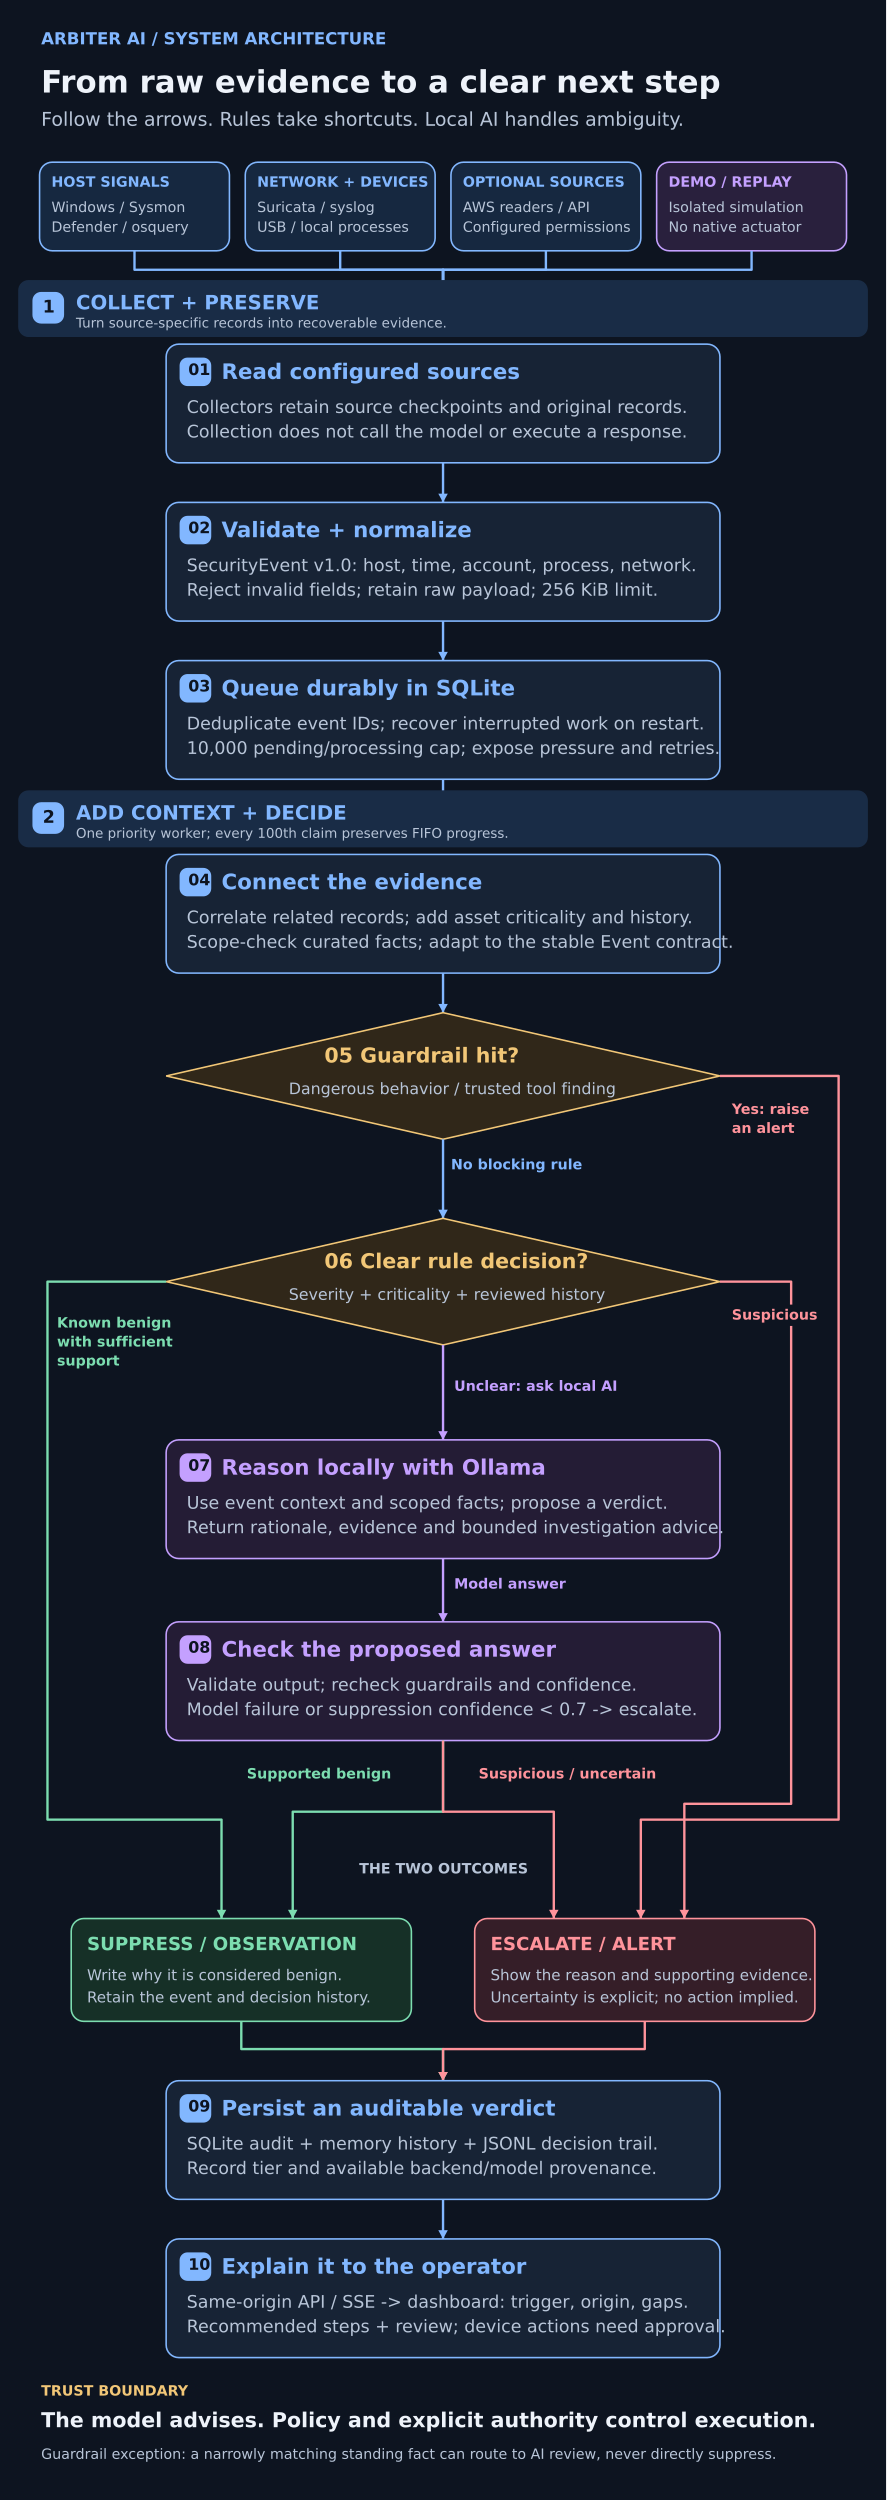
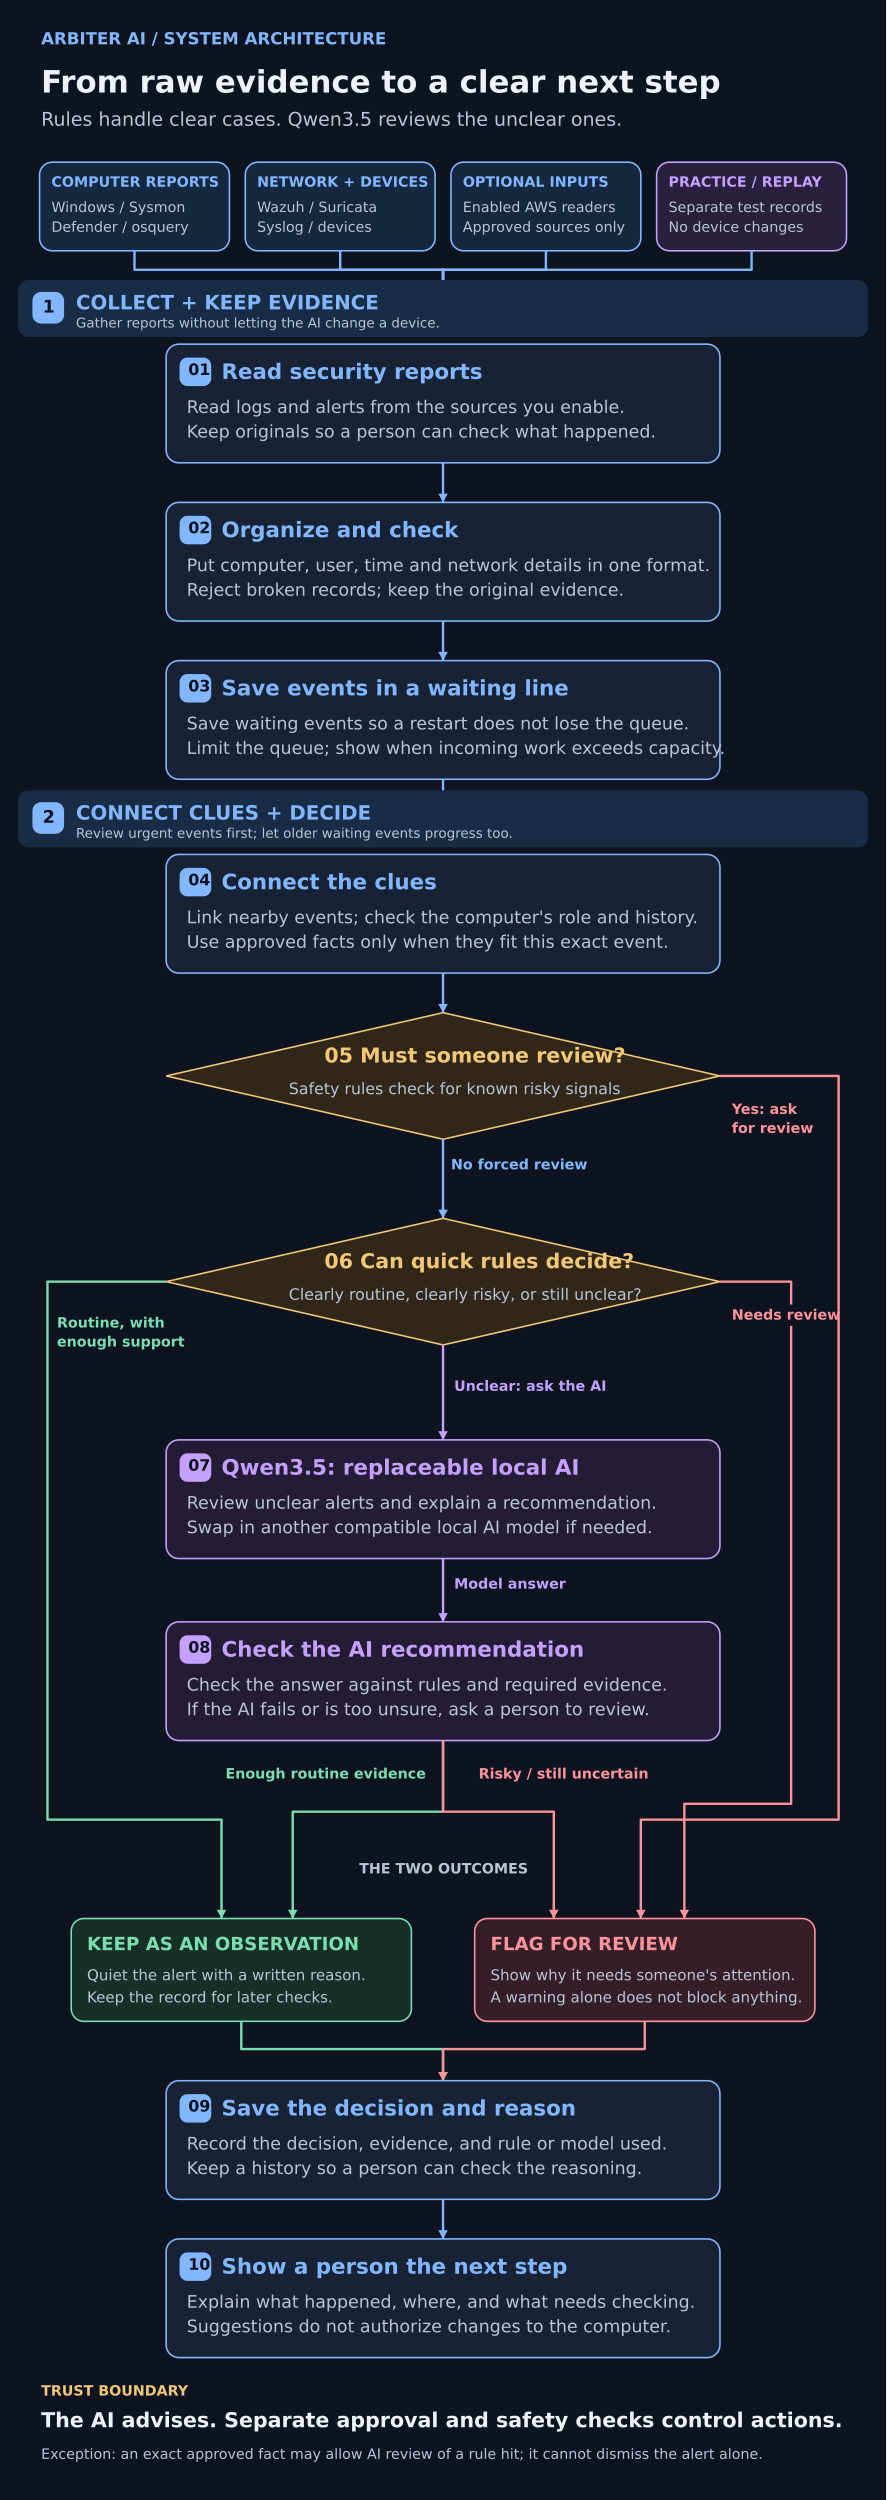
<svg xmlns="http://www.w3.org/2000/svg" width="1120" height="3160" viewBox="0 0 1120 3160" role="img" aria-labelledby="title desc">
  <rect width="1120" height="3160" fill="#0d1420" />
  <text x="52" y="56" fill="#82b7ff" font-family="Segoe UI,DejaVu Sans,sans-serif" font-size="21" font-weight="700">ARBITER AI / SYSTEM ARCHITECTURE</text>
  <text x="52" y="117" fill="#eef3fa" font-family="Segoe UI,DejaVu Sans,sans-serif" font-size="39" font-weight="700">From raw evidence to a clear next step</text>
-   <text x="52" y="159" fill="#b8c5d8" font-family="Segoe UI,DejaVu Sans,sans-serif" font-size="24" font-weight="400">Follow the arrows. Rules take shortcuts. Local AI handles ambiguity.</text>
+   <text x="52" y="159" fill="#b8c5d8" font-family="Segoe UI,DejaVu Sans,sans-serif" font-size="24" font-weight="400">Rules handle clear cases. Qwen3.5 reviews the unclear ones.</text>
  <rect x="50" y="205" width="240" height="112" rx="16" fill="#162840" stroke="#82b7ff" stroke-width="2" />
-   <text x="65" y="236" fill="#82b7ff" font-family="Segoe UI,DejaVu Sans,sans-serif" font-size="18" font-weight="700">HOST SIGNALS</text>
+   <text x="65" y="236" fill="#82b7ff" font-family="Segoe UI,DejaVu Sans,sans-serif" font-size="18" font-weight="700">COMPUTER REPORTS</text>
  <text x="65" y="268" fill="#b8c5d8" font-family="Segoe UI,DejaVu Sans,sans-serif" font-size="18" font-weight="400">Windows / Sysmon</text>
  <text x="65" y="293" fill="#b8c5d8" font-family="Segoe UI,DejaVu Sans,sans-serif" font-size="18" font-weight="400">Defender / osquery</text>
  <rect x="310" y="205" width="240" height="112" rx="16" fill="#162840" stroke="#82b7ff" stroke-width="2" />
  <text x="325" y="236" fill="#82b7ff" font-family="Segoe UI,DejaVu Sans,sans-serif" font-size="18" font-weight="700">NETWORK + DEVICES</text>
-   <text x="325" y="268" fill="#b8c5d8" font-family="Segoe UI,DejaVu Sans,sans-serif" font-size="18" font-weight="400">Suricata / syslog</text>
-   <text x="325" y="293" fill="#b8c5d8" font-family="Segoe UI,DejaVu Sans,sans-serif" font-size="18" font-weight="400">USB / local processes</text>
+   <text x="325" y="268" fill="#b8c5d8" font-family="Segoe UI,DejaVu Sans,sans-serif" font-size="18" font-weight="400">Wazuh / Suricata</text>
+   <text x="325" y="293" fill="#b8c5d8" font-family="Segoe UI,DejaVu Sans,sans-serif" font-size="18" font-weight="400">Syslog / devices</text>
  <rect x="570" y="205" width="240" height="112" rx="16" fill="#162840" stroke="#82b7ff" stroke-width="2" />
-   <text x="585" y="236" fill="#82b7ff" font-family="Segoe UI,DejaVu Sans,sans-serif" font-size="18" font-weight="700">OPTIONAL SOURCES</text>
-   <text x="585" y="268" fill="#b8c5d8" font-family="Segoe UI,DejaVu Sans,sans-serif" font-size="18" font-weight="400">AWS readers / API</text>
-   <text x="585" y="293" fill="#b8c5d8" font-family="Segoe UI,DejaVu Sans,sans-serif" font-size="18" font-weight="400">Configured permissions</text>
+   <text x="585" y="236" fill="#82b7ff" font-family="Segoe UI,DejaVu Sans,sans-serif" font-size="18" font-weight="700">OPTIONAL INPUTS</text>
+   <text x="585" y="268" fill="#b8c5d8" font-family="Segoe UI,DejaVu Sans,sans-serif" font-size="18" font-weight="400">Enabled AWS readers</text>
+   <text x="585" y="293" fill="#b8c5d8" font-family="Segoe UI,DejaVu Sans,sans-serif" font-size="18" font-weight="400">Approved sources only</text>
  <rect x="830" y="205" width="240" height="112" rx="16" fill="#29203d" stroke="#c4a0ff" stroke-width="2" />
-   <text x="845" y="236" fill="#c4a0ff" font-family="Segoe UI,DejaVu Sans,sans-serif" font-size="18" font-weight="700">DEMO / REPLAY</text>
-   <text x="845" y="268" fill="#b8c5d8" font-family="Segoe UI,DejaVu Sans,sans-serif" font-size="18" font-weight="400">Isolated simulation</text>
-   <text x="845" y="293" fill="#b8c5d8" font-family="Segoe UI,DejaVu Sans,sans-serif" font-size="18" font-weight="400">No native actuator</text>
+   <text x="845" y="236" fill="#c4a0ff" font-family="Segoe UI,DejaVu Sans,sans-serif" font-size="18" font-weight="700">PRACTICE / REPLAY</text>
+   <text x="845" y="268" fill="#b8c5d8" font-family="Segoe UI,DejaVu Sans,sans-serif" font-size="18" font-weight="400">Separate test records</text>
+   <text x="845" y="293" fill="#b8c5d8" font-family="Segoe UI,DejaVu Sans,sans-serif" font-size="18" font-weight="400">No device changes</text>
  <polyline points="170,317 170,341 560,341 560,425" fill="none" stroke="#82b7ff" stroke-width="3" stroke-linejoin="round" />
  <polygon points="560,425 554.0,414.0 566.0,414.0" fill="#82b7ff" />
  <polyline points="430,317 430,341 560,341 560,425" fill="none" stroke="#82b7ff" stroke-width="3" stroke-linejoin="round" />
  <polygon points="560,425 554.0,414.0 566.0,414.0" fill="#82b7ff" />
  <polyline points="690,317 690,341 560,341 560,425" fill="none" stroke="#82b7ff" stroke-width="3" stroke-linejoin="round" />
  <polygon points="560,425 554.0,414.0 566.0,414.0" fill="#82b7ff" />
  <polyline points="950,317 950,341 560,341 560,425" fill="none" stroke="#82b7ff" stroke-width="3" stroke-linejoin="round" />
  <polygon points="560,425 554.0,414.0 566.0,414.0" fill="#82b7ff" />
  <rect x="24" y="355" width="1072" height="70" rx="12" fill="#192c46" stroke="#192c46" stroke-width="2" />
  <rect x="42" y="370" width="38" height="38" rx="10" fill="#82b7ff" stroke="#82b7ff" stroke-width="2" />
  <text x="54" y="395" fill="#0d1420" font-family="Segoe UI,DejaVu Sans,sans-serif" font-size="22" font-weight="700">1</text>
-   <text x="96" y="391" fill="#82b7ff" font-family="Segoe UI,DejaVu Sans,sans-serif" font-size="25" font-weight="700">COLLECT + PRESERVE</text>
-   <text x="96" y="414" fill="#b8c5d8" font-family="Segoe UI,DejaVu Sans,sans-serif" font-size="17" font-weight="400">Turn source-specific records into recoverable evidence.</text>
+   <text x="96" y="391" fill="#82b7ff" font-family="Segoe UI,DejaVu Sans,sans-serif" font-size="25" font-weight="700">COLLECT + KEEP EVIDENCE</text>
+   <text x="96" y="414" fill="#b8c5d8" font-family="Segoe UI,DejaVu Sans,sans-serif" font-size="17" font-weight="400">Gather reports without letting the AI change a device.</text>
  <rect x="210" y="435" width="700" height="150" rx="16" fill="#172335" stroke="#82b7ff" stroke-width="2" />
  <rect x="228" y="453" width="38" height="34" rx="9" fill="#82b7ff" stroke="#82b7ff" stroke-width="2" />
  <text x="238" y="474" fill="#0d1420" font-family="Segoe UI,DejaVu Sans,sans-serif" font-size="20" font-weight="700">01</text>
-   <text x="280" y="479" fill="#82b7ff" font-family="Segoe UI,DejaVu Sans,sans-serif" font-size="27" font-weight="700">Read configured sources</text>
-   <text x="236" y="522" fill="#b8c5d8" font-family="Segoe UI,DejaVu Sans,sans-serif" font-size="22" font-weight="400">Collectors retain source checkpoints and original records.</text>
-   <text x="236" y="553" fill="#b8c5d8" font-family="Segoe UI,DejaVu Sans,sans-serif" font-size="22" font-weight="400">Collection does not call the model or execute a response.</text>
+   <text x="280" y="479" fill="#82b7ff" font-family="Segoe UI,DejaVu Sans,sans-serif" font-size="27" font-weight="700">Read security reports</text>
+   <text x="236" y="522" fill="#b8c5d8" font-family="Segoe UI,DejaVu Sans,sans-serif" font-size="22" font-weight="400">Read logs and alerts from the sources you enable.</text>
+   <text x="236" y="553" fill="#b8c5d8" font-family="Segoe UI,DejaVu Sans,sans-serif" font-size="22" font-weight="400">Keep originals so a person can check what happened.</text>
  <polyline points="560,585 560,635" fill="none" stroke="#82b7ff" stroke-width="3" stroke-linejoin="round" />
  <polygon points="560,635 554.0,624.0 566.0,624.0" fill="#82b7ff" />
  <rect x="210" y="635" width="700" height="150" rx="16" fill="#172335" stroke="#82b7ff" stroke-width="2" />
  <rect x="228" y="653" width="38" height="34" rx="9" fill="#82b7ff" stroke="#82b7ff" stroke-width="2" />
  <text x="238" y="674" fill="#0d1420" font-family="Segoe UI,DejaVu Sans,sans-serif" font-size="20" font-weight="700">02</text>
-   <text x="280" y="679" fill="#82b7ff" font-family="Segoe UI,DejaVu Sans,sans-serif" font-size="27" font-weight="700">Validate + normalize</text>
-   <text x="236" y="722" fill="#b8c5d8" font-family="Segoe UI,DejaVu Sans,sans-serif" font-size="22" font-weight="400">SecurityEvent v1.0: host, time, account, process, network.</text>
-   <text x="236" y="753" fill="#b8c5d8" font-family="Segoe UI,DejaVu Sans,sans-serif" font-size="22" font-weight="400">Reject invalid fields; retain raw payload; 256 KiB limit.</text>
+   <text x="280" y="679" fill="#82b7ff" font-family="Segoe UI,DejaVu Sans,sans-serif" font-size="27" font-weight="700">Organize and check</text>
+   <text x="236" y="722" fill="#b8c5d8" font-family="Segoe UI,DejaVu Sans,sans-serif" font-size="22" font-weight="400">Put computer, user, time and network details in one format.</text>
+   <text x="236" y="753" fill="#b8c5d8" font-family="Segoe UI,DejaVu Sans,sans-serif" font-size="22" font-weight="400">Reject broken records; keep the original evidence.</text>
  <polyline points="560,785 560,835" fill="none" stroke="#82b7ff" stroke-width="3" stroke-linejoin="round" />
  <polygon points="560,835 554.0,824.0 566.0,824.0" fill="#82b7ff" />
  <rect x="210" y="835" width="700" height="150" rx="16" fill="#172335" stroke="#82b7ff" stroke-width="2" />
  <rect x="228" y="853" width="38" height="34" rx="9" fill="#82b7ff" stroke="#82b7ff" stroke-width="2" />
  <text x="238" y="874" fill="#0d1420" font-family="Segoe UI,DejaVu Sans,sans-serif" font-size="20" font-weight="700">03</text>
-   <text x="280" y="879" fill="#82b7ff" font-family="Segoe UI,DejaVu Sans,sans-serif" font-size="27" font-weight="700">Queue durably in SQLite</text>
-   <text x="236" y="922" fill="#b8c5d8" font-family="Segoe UI,DejaVu Sans,sans-serif" font-size="22" font-weight="400">Deduplicate event IDs; recover interrupted work on restart.</text>
-   <text x="236" y="953" fill="#b8c5d8" font-family="Segoe UI,DejaVu Sans,sans-serif" font-size="22" font-weight="400">10,000 pending/processing cap; expose pressure and retries.</text>
+   <text x="280" y="879" fill="#82b7ff" font-family="Segoe UI,DejaVu Sans,sans-serif" font-size="27" font-weight="700">Save events in a waiting line</text>
+   <text x="236" y="922" fill="#b8c5d8" font-family="Segoe UI,DejaVu Sans,sans-serif" font-size="22" font-weight="400">Save waiting events so a restart does not lose the queue.</text>
+   <text x="236" y="953" fill="#b8c5d8" font-family="Segoe UI,DejaVu Sans,sans-serif" font-size="22" font-weight="400">Limit the queue; show when incoming work exceeds capacity.</text>
  <polyline points="560,985 560,1055" fill="none" stroke="#82b7ff" stroke-width="3" stroke-linejoin="round" />
  <polygon points="560,1055 554.0,1044.0 566.0,1044.0" fill="#82b7ff" />
  <rect x="24" y="1000" width="1072" height="70" rx="12" fill="#192c46" stroke="#192c46" stroke-width="2" />
  <rect x="42" y="1015" width="38" height="38" rx="10" fill="#82b7ff" stroke="#82b7ff" stroke-width="2" />
  <text x="54" y="1040" fill="#0d1420" font-family="Segoe UI,DejaVu Sans,sans-serif" font-size="22" font-weight="700">2</text>
-   <text x="96" y="1036" fill="#82b7ff" font-family="Segoe UI,DejaVu Sans,sans-serif" font-size="25" font-weight="700">ADD CONTEXT + DECIDE</text>
-   <text x="96" y="1059" fill="#b8c5d8" font-family="Segoe UI,DejaVu Sans,sans-serif" font-size="17" font-weight="400">One priority worker; every 100th claim preserves FIFO progress.</text>
+   <text x="96" y="1036" fill="#82b7ff" font-family="Segoe UI,DejaVu Sans,sans-serif" font-size="25" font-weight="700">CONNECT CLUES + DECIDE</text>
+   <text x="96" y="1059" fill="#b8c5d8" font-family="Segoe UI,DejaVu Sans,sans-serif" font-size="17" font-weight="400">Review urgent events first; let older waiting events progress too.</text>
  <rect x="210" y="1080" width="700" height="150" rx="16" fill="#172335" stroke="#82b7ff" stroke-width="2" />
  <rect x="228" y="1098" width="38" height="34" rx="9" fill="#82b7ff" stroke="#82b7ff" stroke-width="2" />
  <text x="238" y="1119" fill="#0d1420" font-family="Segoe UI,DejaVu Sans,sans-serif" font-size="20" font-weight="700">04</text>
-   <text x="280" y="1124" fill="#82b7ff" font-family="Segoe UI,DejaVu Sans,sans-serif" font-size="27" font-weight="700">Connect the evidence</text>
-   <text x="236" y="1167" fill="#b8c5d8" font-family="Segoe UI,DejaVu Sans,sans-serif" font-size="22" font-weight="400">Correlate related records; add asset criticality and history.</text>
-   <text x="236" y="1198" fill="#b8c5d8" font-family="Segoe UI,DejaVu Sans,sans-serif" font-size="22" font-weight="400">Scope-check curated facts; adapt to the stable Event contract.</text>
+   <text x="280" y="1124" fill="#82b7ff" font-family="Segoe UI,DejaVu Sans,sans-serif" font-size="27" font-weight="700">Connect the clues</text>
+   <text x="236" y="1167" fill="#b8c5d8" font-family="Segoe UI,DejaVu Sans,sans-serif" font-size="22" font-weight="400">Link nearby events; check the computer's role and history.</text>
+   <text x="236" y="1198" fill="#b8c5d8" font-family="Segoe UI,DejaVu Sans,sans-serif" font-size="22" font-weight="400">Use approved facts only when they fit this exact event.</text>
  <polyline points="560,1230 560,1280" fill="none" stroke="#82b7ff" stroke-width="3" stroke-linejoin="round" />
  <polygon points="560,1280 554.0,1269.0 566.0,1269.0" fill="#82b7ff" />
  <polygon points="560,1280 910,1360 560,1440 210,1360" fill="#302719" stroke="#f2c777" stroke-width="2" />
-   <text x="410" y="1343" fill="#f2c777" font-family="Segoe UI,DejaVu Sans,sans-serif" font-size="26" font-weight="700">05  Guardrail hit?</text>
-   <text x="365" y="1383" fill="#b8c5d8" font-family="Segoe UI,DejaVu Sans,sans-serif" font-size="20" font-weight="400">Dangerous behavior / trusted tool finding</text>
+   <text x="410" y="1343" fill="#f2c777" font-family="Segoe UI,DejaVu Sans,sans-serif" font-size="26" font-weight="700">05  Must someone review?</text>
+   <text x="365" y="1383" fill="#b8c5d8" font-family="Segoe UI,DejaVu Sans,sans-serif" font-size="20" font-weight="400">Safety rules check for known risky signals</text>
  <polyline points="560,1440 560,1540" fill="none" stroke="#82b7ff" stroke-width="3" stroke-linejoin="round" />
  <polygon points="560,1540 554.0,1529.0 566.0,1529.0" fill="#82b7ff" />
-   <rect x="564" y="1460" width="153.0" height="25" rx="3" fill="#0d1420" stroke="#0d1420" stroke-width="2" />
-   <text x="570" y="1478" fill="#82b7ff" font-family="Segoe UI,DejaVu Sans,sans-serif" font-size="18" font-weight="700">No blocking rule</text>
+   <rect x="564" y="1460" width="158.0" height="25" rx="3" fill="#0d1420" stroke="#0d1420" stroke-width="2" />
+   <text x="570" y="1478" fill="#82b7ff" font-family="Segoe UI,DejaVu Sans,sans-serif" font-size="18" font-weight="700">No forced review</text>
  <polygon points="560,1540 910,1620 560,1700 210,1620" fill="#302719" stroke="#f2c777" stroke-width="2" />
-   <text x="410" y="1603" fill="#f2c777" font-family="Segoe UI,DejaVu Sans,sans-serif" font-size="26" font-weight="700">06  Clear rule decision?</text>
-   <text x="365" y="1643" fill="#b8c5d8" font-family="Segoe UI,DejaVu Sans,sans-serif" font-size="20" font-weight="400">Severity + criticality + reviewed history</text>
+   <text x="410" y="1603" fill="#f2c777" font-family="Segoe UI,DejaVu Sans,sans-serif" font-size="26" font-weight="700">06  Can quick rules decide?</text>
+   <text x="365" y="1643" fill="#b8c5d8" font-family="Segoe UI,DejaVu Sans,sans-serif" font-size="20" font-weight="400">Clearly routine, clearly risky, or still unclear?</text>
  <polyline points="560,1700 560,1820" fill="none" stroke="#c4a0ff" stroke-width="3" stroke-linejoin="round" />
  <polygon points="560,1820 554.0,1809.0 566.0,1809.0" fill="#c4a0ff" />
-   <rect x="568" y="1740" width="184.016" height="25" rx="3" fill="#0d1420" stroke="#0d1420" stroke-width="2" />
-   <text x="574" y="1758" fill="#c4a0ff" font-family="Segoe UI,DejaVu Sans,sans-serif" font-size="18" font-weight="700">Unclear: ask local AI</text>
+   <rect x="568" y="1740" width="172.016" height="25" rx="3" fill="#0d1420" stroke="#0d1420" stroke-width="2" />
+   <text x="574" y="1758" fill="#c4a0ff" font-family="Segoe UI,DejaVu Sans,sans-serif" font-size="18" font-weight="700">Unclear: ask the AI</text>
  <rect x="210" y="1820" width="700" height="150" rx="16" fill="#241c35" stroke="#c4a0ff" stroke-width="2" />
  <rect x="228" y="1838" width="38" height="34" rx="9" fill="#c4a0ff" stroke="#c4a0ff" stroke-width="2" />
  <text x="238" y="1859" fill="#0d1420" font-family="Segoe UI,DejaVu Sans,sans-serif" font-size="20" font-weight="700">07</text>
-   <text x="280" y="1864" fill="#c4a0ff" font-family="Segoe UI,DejaVu Sans,sans-serif" font-size="27" font-weight="700">Reason locally with Ollama</text>
-   <text x="236" y="1907" fill="#b8c5d8" font-family="Segoe UI,DejaVu Sans,sans-serif" font-size="22" font-weight="400">Use event context and scoped facts; propose a verdict.</text>
-   <text x="236" y="1938" fill="#b8c5d8" font-family="Segoe UI,DejaVu Sans,sans-serif" font-size="22" font-weight="400">Return rationale, evidence and bounded investigation advice.</text>
+   <text x="280" y="1864" fill="#c4a0ff" font-family="Segoe UI,DejaVu Sans,sans-serif" font-size="27" font-weight="700">Qwen3.5: replaceable local AI</text>
+   <text x="236" y="1907" fill="#b8c5d8" font-family="Segoe UI,DejaVu Sans,sans-serif" font-size="22" font-weight="400">Review unclear alerts and explain a recommendation.</text>
+   <text x="236" y="1938" fill="#b8c5d8" font-family="Segoe UI,DejaVu Sans,sans-serif" font-size="22" font-weight="400">Swap in another compatible local AI model if needed.</text>
  <polyline points="560,1970 560,2050" fill="none" stroke="#c4a0ff" stroke-width="3" stroke-linejoin="round" />
  <polygon points="560,2050 554.0,2039.0 566.0,2039.0" fill="#c4a0ff" />
  <rect x="568" y="1990" width="131.0" height="25" rx="3" fill="#0d1420" stroke="#0d1420" stroke-width="2" />
  <text x="574" y="2008" fill="#c4a0ff" font-family="Segoe UI,DejaVu Sans,sans-serif" font-size="18" font-weight="700">Model answer</text>
  <rect x="210" y="2050" width="700" height="150" rx="16" fill="#241c35" stroke="#c4a0ff" stroke-width="2" />
  <rect x="228" y="2068" width="38" height="34" rx="9" fill="#c4a0ff" stroke="#c4a0ff" stroke-width="2" />
  <text x="238" y="2089" fill="#0d1420" font-family="Segoe UI,DejaVu Sans,sans-serif" font-size="20" font-weight="700">08</text>
-   <text x="280" y="2094" fill="#c4a0ff" font-family="Segoe UI,DejaVu Sans,sans-serif" font-size="27" font-weight="700">Check the proposed answer</text>
-   <text x="236" y="2137" fill="#b8c5d8" font-family="Segoe UI,DejaVu Sans,sans-serif" font-size="22" font-weight="400">Validate output; recheck guardrails and confidence.</text>
-   <text x="236" y="2168" fill="#b8c5d8" font-family="Segoe UI,DejaVu Sans,sans-serif" font-size="22" font-weight="400">Model failure or suppression confidence &lt; 0.7 -&gt; escalate.</text>
+   <text x="280" y="2094" fill="#c4a0ff" font-family="Segoe UI,DejaVu Sans,sans-serif" font-size="27" font-weight="700">Check the AI recommendation</text>
+   <text x="236" y="2137" fill="#b8c5d8" font-family="Segoe UI,DejaVu Sans,sans-serif" font-size="22" font-weight="400">Check the answer against rules and required evidence.</text>
+   <text x="236" y="2168" fill="#b8c5d8" font-family="Segoe UI,DejaVu Sans,sans-serif" font-size="22" font-weight="400">If the AI fails or is too unsure, ask a person to review.</text>
  <polyline points="910,1360 1060,1360 1060,2300 810,2300 810,2425" fill="none" stroke="#ff939b" stroke-width="3" stroke-linejoin="round" />
  <polygon points="810,2425 804.0,2414.0 816.0,2414.0" fill="#ff939b" />
-   <rect x="919" y="1390" width="90.984" height="25" rx="3" fill="#0d1420" stroke="#0d1420" stroke-width="2" />
-   <text x="925" y="1408" fill="#ff939b" font-family="Segoe UI,DejaVu Sans,sans-serif" font-size="18" font-weight="700">Yes: raise</text>
-   <rect x="919" y="1414" width="77.0" height="25" rx="3" fill="#0d1420" stroke="#0d1420" stroke-width="2" />
-   <text x="925" y="1432" fill="#ff939b" font-family="Segoe UI,DejaVu Sans,sans-serif" font-size="18" font-weight="700">an alert</text>
+   <rect x="919" y="1390" width="78.984" height="25" rx="3" fill="#0d1420" stroke="#0d1420" stroke-width="2" />
+   <text x="925" y="1408" fill="#ff939b" font-family="Segoe UI,DejaVu Sans,sans-serif" font-size="18" font-weight="700">Yes: ask</text>
+   <rect x="919" y="1414" width="98.0" height="25" rx="3" fill="#0d1420" stroke="#0d1420" stroke-width="2" />
+   <text x="925" y="1432" fill="#ff939b" font-family="Segoe UI,DejaVu Sans,sans-serif" font-size="18" font-weight="700">for review</text>
  <polyline points="910,1620 1000,1620 1000,2280 865,2280 865,2425" fill="none" stroke="#ff939b" stroke-width="3" stroke-linejoin="round" />
  <polygon points="865,2425 859.0,2414.0 871.0,2414.0" fill="#ff939b" />
-   <rect x="919" y="1650" width="101.0" height="25" rx="3" fill="#0d1420" stroke="#0d1420" stroke-width="2" />
-   <text x="925" y="1668" fill="#ff939b" font-family="Segoe UI,DejaVu Sans,sans-serif" font-size="18" font-weight="700">Suspicious</text>
+   <rect x="919" y="1650" width="126.0" height="25" rx="3" fill="#0d1420" stroke="#0d1420" stroke-width="2" />
+   <text x="925" y="1668" fill="#ff939b" font-family="Segoe UI,DejaVu Sans,sans-serif" font-size="18" font-weight="700">Needs review</text>
  <polyline points="210,1620 60,1620 60,2300 280,2300 280,2425" fill="none" stroke="#7cddb0" stroke-width="3" stroke-linejoin="round" />
  <polygon points="280,2425 274.0,2414.0 286.0,2414.0" fill="#7cddb0" />
-   <rect x="66" y="1660" width="135.0" height="25" rx="3" fill="#0d1420" stroke="#0d1420" stroke-width="2" />
-   <text x="72" y="1678" fill="#7cddb0" font-family="Segoe UI,DejaVu Sans,sans-serif" font-size="18" font-weight="700">Known benign</text>
-   <rect x="66" y="1684" width="134.0" height="25" rx="3" fill="#0d1420" stroke="#0d1420" stroke-width="2" />
-   <text x="72" y="1702" fill="#7cddb0" font-family="Segoe UI,DejaVu Sans,sans-serif" font-size="18" font-weight="700">with sufficient</text>
-   <rect x="66" y="1708" width="78.0" height="25" rx="3" fill="#0d1420" stroke="#0d1420" stroke-width="2" />
-   <text x="72" y="1726" fill="#7cddb0" font-family="Segoe UI,DejaVu Sans,sans-serif" font-size="18" font-weight="700">support</text>
+   <rect x="66" y="1660" width="126.0" height="25" rx="3" fill="#0d1420" stroke="#0d1420" stroke-width="2" />
+   <text x="72" y="1678" fill="#7cddb0" font-family="Segoe UI,DejaVu Sans,sans-serif" font-size="18" font-weight="700">Routine, with</text>
+   <rect x="66" y="1684" width="148.0" height="25" rx="3" fill="#0d1420" stroke="#0d1420" stroke-width="2" />
+   <text x="72" y="1702" fill="#7cddb0" font-family="Segoe UI,DejaVu Sans,sans-serif" font-size="18" font-weight="700">enough support</text>
  <polyline points="560,2200 560,2290 370,2290 370,2425" fill="none" stroke="#7cddb0" stroke-width="3" stroke-linejoin="round" />
  <polygon points="370,2425 364.0,2414.0 376.0,2414.0" fill="#7cddb0" />
-   <rect x="306" y="2230" width="165.0" height="25" rx="3" fill="#0d1420" stroke="#0d1420" stroke-width="2" />
-   <text x="312" y="2248" fill="#7cddb0" font-family="Segoe UI,DejaVu Sans,sans-serif" font-size="18" font-weight="700">Supported benign</text>
+   <rect x="279" y="2230" width="225.0" height="25" rx="3" fill="#0d1420" stroke="#0d1420" stroke-width="2" />
+   <text x="285" y="2248" fill="#7cddb0" font-family="Segoe UI,DejaVu Sans,sans-serif" font-size="18" font-weight="700">Enough routine evidence</text>
  <polyline points="560,2200 560,2290 700,2290 700,2425" fill="none" stroke="#ff939b" stroke-width="3" stroke-linejoin="round" />
  <polygon points="700,2425 694.0,2414.0 706.0,2414.0" fill="#ff939b" />
-   <rect x="599" y="2230" width="200.0" height="25" rx="3" fill="#0d1420" stroke="#0d1420" stroke-width="2" />
-   <text x="605" y="2248" fill="#ff939b" font-family="Segoe UI,DejaVu Sans,sans-serif" font-size="18" font-weight="700">Suspicious / uncertain</text>
+   <rect x="599" y="2230" width="191.0" height="25" rx="3" fill="#0d1420" stroke="#0d1420" stroke-width="2" />
+   <text x="605" y="2248" fill="#ff939b" font-family="Segoe UI,DejaVu Sans,sans-serif" font-size="18" font-weight="700">Risky / still uncertain</text>
  <text x="454" y="2368" fill="#b8c5d8" font-family="Segoe UI,DejaVu Sans,sans-serif" font-size="18" font-weight="700">THE TWO OUTCOMES</text>
  <rect x="90" y="2425" width="430" height="130" rx="16" fill="#163027" stroke="#7cddb0" stroke-width="2" />
-   <text x="110" y="2465" fill="#7cddb0" font-family="Segoe UI,DejaVu Sans,sans-serif" font-size="23" font-weight="700">SUPPRESS / OBSERVATION</text>
-   <text x="110" y="2503" fill="#b8c5d8" font-family="Segoe UI,DejaVu Sans,sans-serif" font-size="19" font-weight="400">Write why it is considered benign.</text>
-   <text x="110" y="2531" fill="#b8c5d8" font-family="Segoe UI,DejaVu Sans,sans-serif" font-size="19" font-weight="400">Retain the event and decision history.</text>
+   <text x="110" y="2465" fill="#7cddb0" font-family="Segoe UI,DejaVu Sans,sans-serif" font-size="23" font-weight="700">KEEP AS AN OBSERVATION</text>
+   <text x="110" y="2503" fill="#b8c5d8" font-family="Segoe UI,DejaVu Sans,sans-serif" font-size="19" font-weight="400">Quiet the alert with a written reason.</text>
+   <text x="110" y="2531" fill="#b8c5d8" font-family="Segoe UI,DejaVu Sans,sans-serif" font-size="19" font-weight="400">Keep the record for later checks.</text>
  <rect x="600" y="2425" width="430" height="130" rx="16" fill="#351e28" stroke="#ff939b" stroke-width="2" />
-   <text x="620" y="2465" fill="#ff939b" font-family="Segoe UI,DejaVu Sans,sans-serif" font-size="23" font-weight="700">ESCALATE / ALERT</text>
-   <text x="620" y="2503" fill="#b8c5d8" font-family="Segoe UI,DejaVu Sans,sans-serif" font-size="19" font-weight="400">Show the reason and supporting evidence.</text>
-   <text x="620" y="2531" fill="#b8c5d8" font-family="Segoe UI,DejaVu Sans,sans-serif" font-size="19" font-weight="400">Uncertainty is explicit; no action implied.</text>
+   <text x="620" y="2465" fill="#ff939b" font-family="Segoe UI,DejaVu Sans,sans-serif" font-size="23" font-weight="700">FLAG FOR REVIEW</text>
+   <text x="620" y="2503" fill="#b8c5d8" font-family="Segoe UI,DejaVu Sans,sans-serif" font-size="19" font-weight="400">Show why it needs someone's attention.</text>
+   <text x="620" y="2531" fill="#b8c5d8" font-family="Segoe UI,DejaVu Sans,sans-serif" font-size="19" font-weight="400">A warning alone does not block anything.</text>
  <polyline points="305,2555 305,2590 560,2590 560,2630" fill="none" stroke="#7cddb0" stroke-width="3" stroke-linejoin="round" />
  <polygon points="560,2630 554.0,2619.0 566.0,2619.0" fill="#7cddb0" />
  <polyline points="815,2555 815,2590 560,2590 560,2630" fill="none" stroke="#ff939b" stroke-width="3" stroke-linejoin="round" />
  <polygon points="560,2630 554.0,2619.0 566.0,2619.0" fill="#ff939b" />
  <rect x="210" y="2630" width="700" height="150" rx="16" fill="#172335" stroke="#82b7ff" stroke-width="2" />
  <rect x="228" y="2648" width="38" height="34" rx="9" fill="#82b7ff" stroke="#82b7ff" stroke-width="2" />
  <text x="238" y="2669" fill="#0d1420" font-family="Segoe UI,DejaVu Sans,sans-serif" font-size="20" font-weight="700">09</text>
-   <text x="280" y="2674" fill="#82b7ff" font-family="Segoe UI,DejaVu Sans,sans-serif" font-size="27" font-weight="700">Persist an auditable verdict</text>
-   <text x="236" y="2717" fill="#b8c5d8" font-family="Segoe UI,DejaVu Sans,sans-serif" font-size="22" font-weight="400">SQLite audit + memory history + JSONL decision trail.</text>
-   <text x="236" y="2748" fill="#b8c5d8" font-family="Segoe UI,DejaVu Sans,sans-serif" font-size="22" font-weight="400">Record tier and available backend/model provenance.</text>
+   <text x="280" y="2674" fill="#82b7ff" font-family="Segoe UI,DejaVu Sans,sans-serif" font-size="27" font-weight="700">Save the decision and reason</text>
+   <text x="236" y="2717" fill="#b8c5d8" font-family="Segoe UI,DejaVu Sans,sans-serif" font-size="22" font-weight="400">Record the decision, evidence, and rule or model used.</text>
+   <text x="236" y="2748" fill="#b8c5d8" font-family="Segoe UI,DejaVu Sans,sans-serif" font-size="22" font-weight="400">Keep a history so a person can check the reasoning.</text>
  <polyline points="560,2780 560,2830" fill="none" stroke="#82b7ff" stroke-width="3" stroke-linejoin="round" />
  <polygon points="560,2830 554.0,2819.0 566.0,2819.0" fill="#82b7ff" />
  <rect x="210" y="2830" width="700" height="150" rx="16" fill="#172335" stroke="#82b7ff" stroke-width="2" />
  <rect x="228" y="2848" width="38" height="34" rx="9" fill="#82b7ff" stroke="#82b7ff" stroke-width="2" />
  <text x="238" y="2869" fill="#0d1420" font-family="Segoe UI,DejaVu Sans,sans-serif" font-size="20" font-weight="700">10</text>
-   <text x="280" y="2874" fill="#82b7ff" font-family="Segoe UI,DejaVu Sans,sans-serif" font-size="27" font-weight="700">Explain it to the operator</text>
-   <text x="236" y="2917" fill="#b8c5d8" font-family="Segoe UI,DejaVu Sans,sans-serif" font-size="22" font-weight="400">Same-origin API / SSE -&gt; dashboard: trigger, origin, gaps.</text>
-   <text x="236" y="2948" fill="#b8c5d8" font-family="Segoe UI,DejaVu Sans,sans-serif" font-size="22" font-weight="400">Recommended steps + review; device actions need approval.</text>
+   <text x="280" y="2874" fill="#82b7ff" font-family="Segoe UI,DejaVu Sans,sans-serif" font-size="27" font-weight="700">Show a person the next step</text>
+   <text x="236" y="2917" fill="#b8c5d8" font-family="Segoe UI,DejaVu Sans,sans-serif" font-size="22" font-weight="400">Explain what happened, where, and what needs checking.</text>
+   <text x="236" y="2948" fill="#b8c5d8" font-family="Segoe UI,DejaVu Sans,sans-serif" font-size="22" font-weight="400">Suggestions do not authorize changes to the computer.</text>
  <text x="52" y="3028" fill="#f2c777" font-family="Segoe UI,DejaVu Sans,sans-serif" font-size="18" font-weight="700">TRUST BOUNDARY</text>
-   <text x="52" y="3068" fill="#eef3fa" font-family="Segoe UI,DejaVu Sans,sans-serif" font-size="26" font-weight="700">The model advises. Policy and explicit authority control execution.</text>
-   <text x="52" y="3108" fill="#b8c5d8" font-family="Segoe UI,DejaVu Sans,sans-serif" font-size="18" font-weight="400">Guardrail exception: a narrowly matching standing fact can route to AI review, never directly suppress.</text>
+   <text x="52" y="3068" fill="#eef3fa" font-family="Segoe UI,DejaVu Sans,sans-serif" font-size="26" font-weight="700">The AI advises. Separate approval and safety checks control actions.</text>
+   <text x="52" y="3108" fill="#b8c5d8" font-family="Segoe UI,DejaVu Sans,sans-serif" font-size="18" font-weight="400">Exception: an exact approved fact may allow AI review of a rule hit; it cannot dismiss the alert alone.</text>
</svg>
